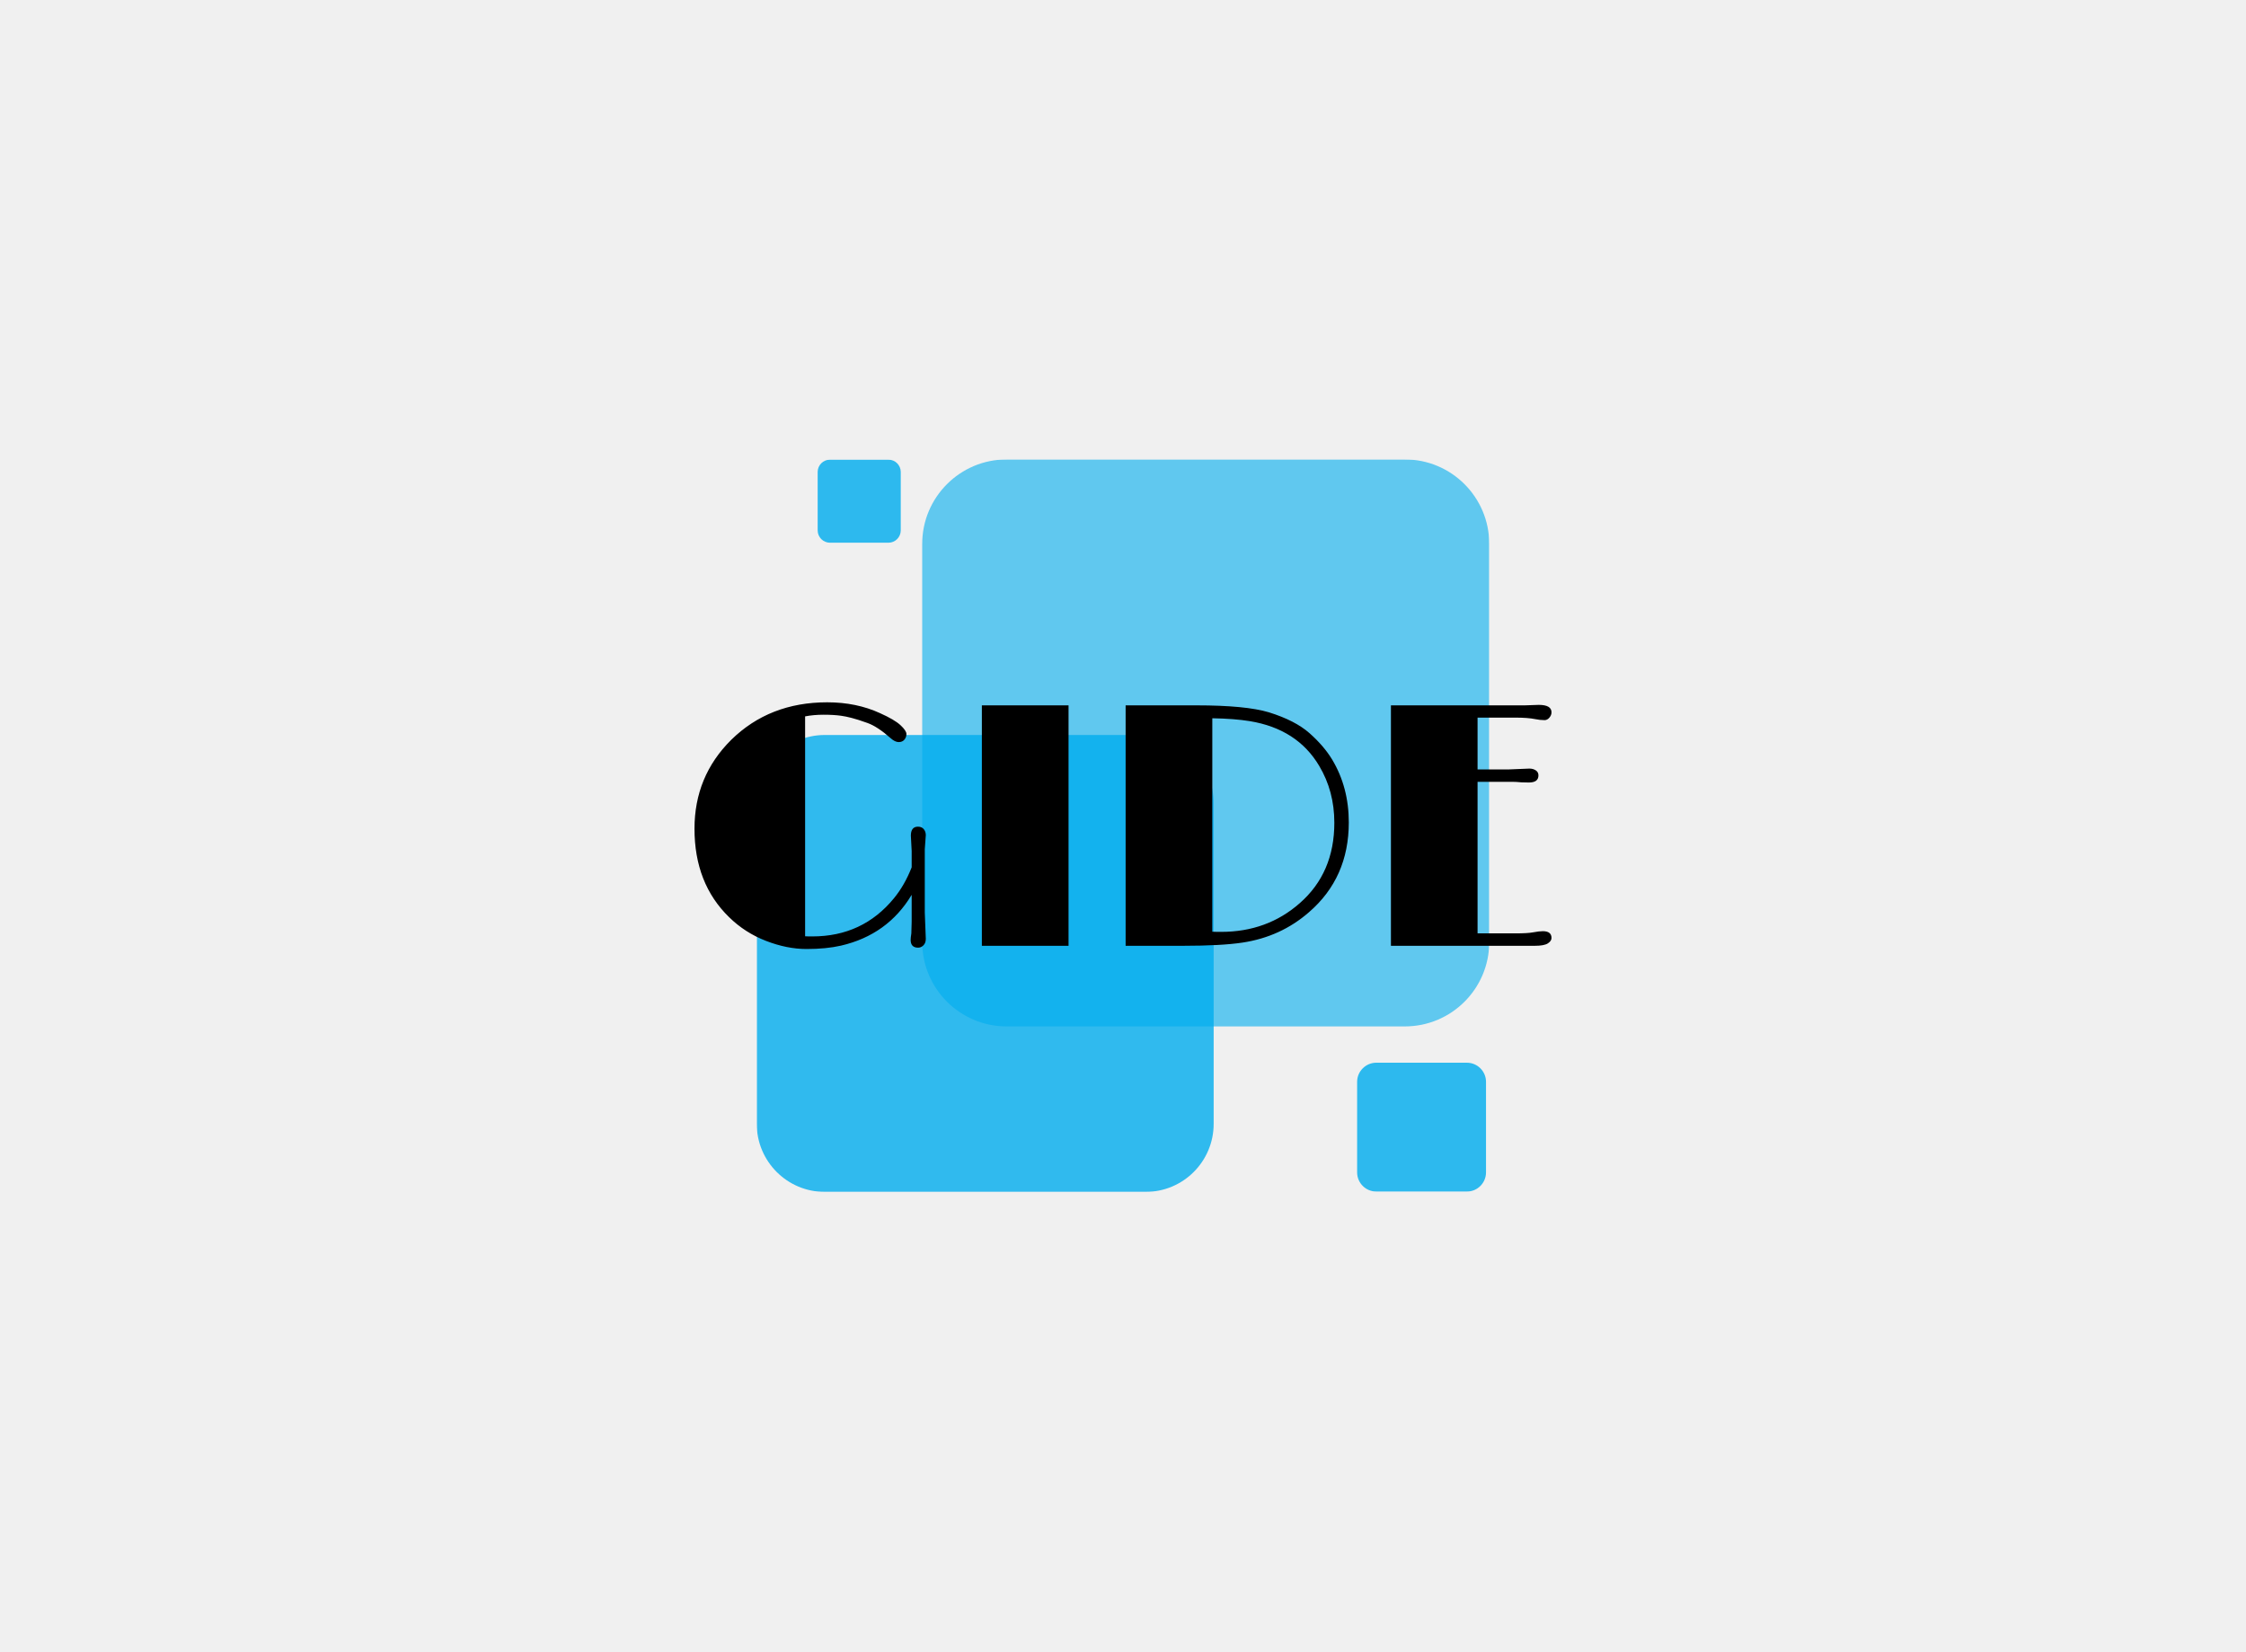
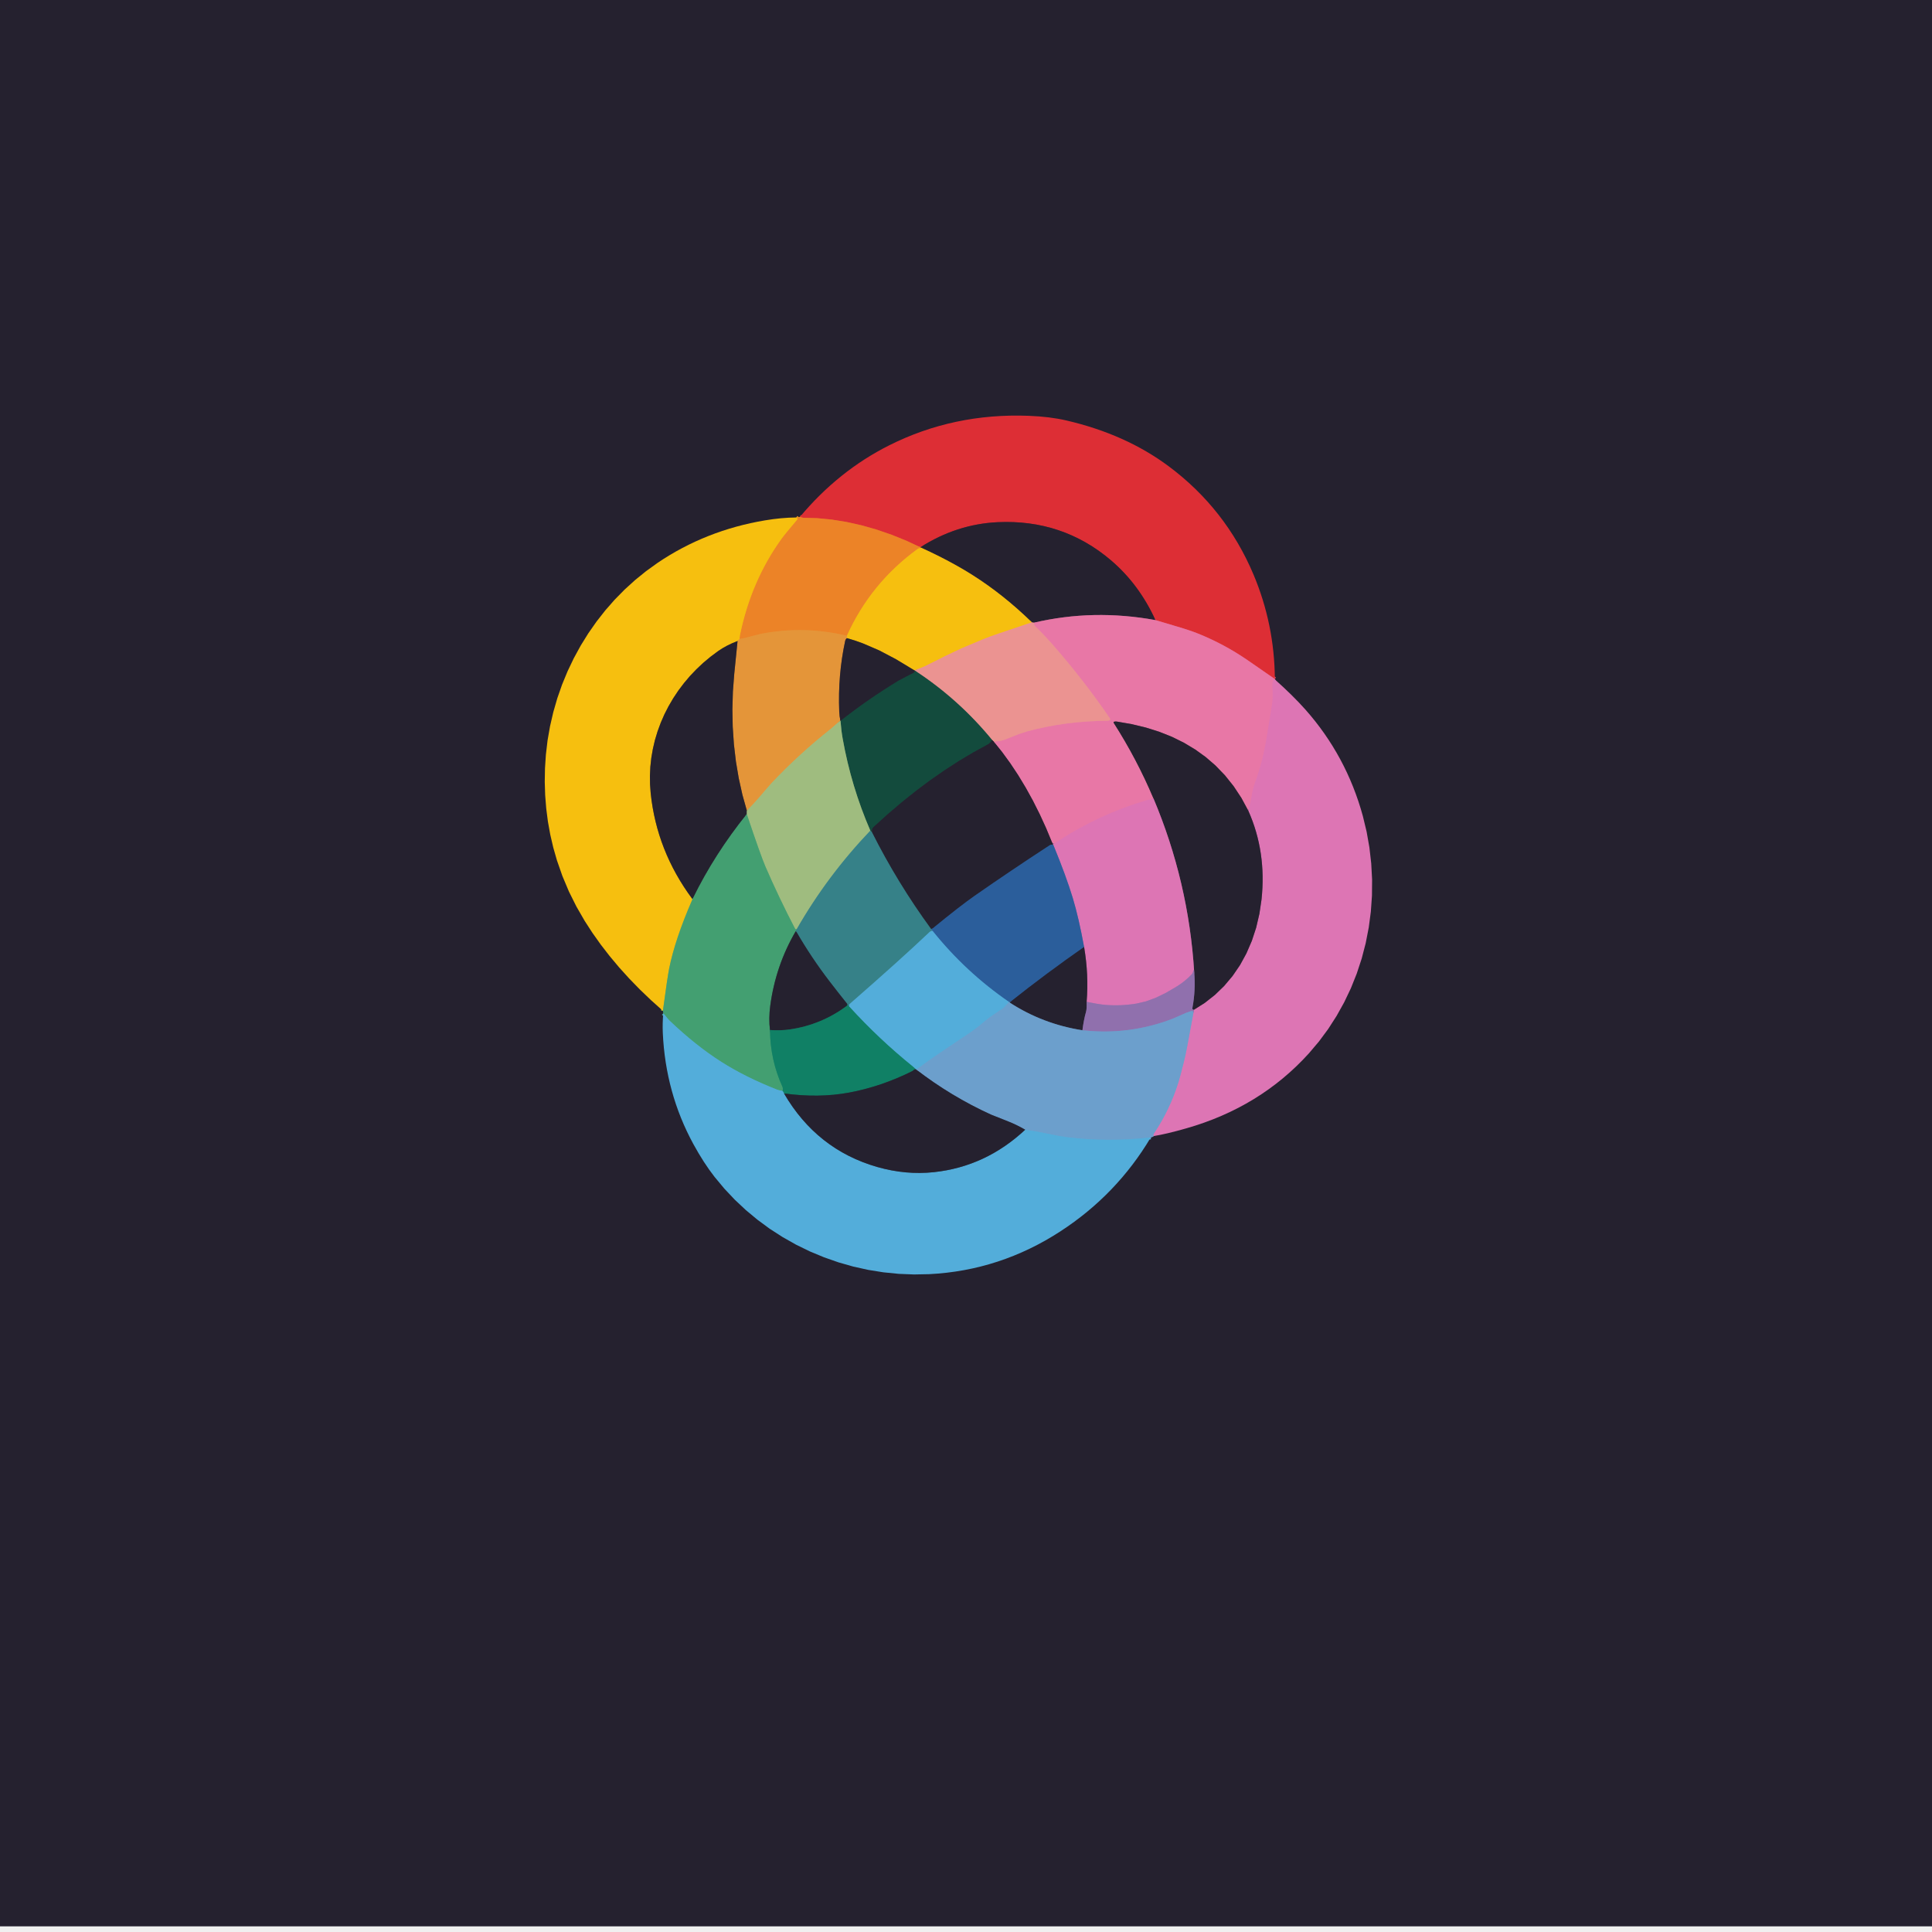
- <svg xmlns="http://www.w3.org/2000/svg" data-v-0dd9719b="" version="1.0" width="100%" height="100%" viewBox="0 0 340 250" preserveAspectRatio="xMidYMid meet" color-interpolation-filters="sRGB" style="margin: auto;">
-   <rect data-v-0dd9719b="" x="0" y="0" width="100%" height="100%" fill="#ffffff" fill-opacity="0" class="background" style="     background: white; " />
-   <g data-v-0dd9719b="" class="iconmbgsvg" transform="translate(89.96999,68.74775)" style="     /* position: relative; */     /* top: 200px; */     background: white; ">
-     <g fill="#000000" hollow-target="textNormalTran">
-       <g opacity="1" transform="matrix(0.9856617,0,0,0.9856617,24.58654,0.8065612)">
-         <g>
-           <rect fill="#000000" fill-opacity="0" stroke-width="2" x="0" y="0" width="112.5" height="112.505" class="image-rect" />
-           <svg x="0" y="0" width="112.5" height="112.505" filtersec="colorsb19932159" class="image-svg-svg primary" style="overflow: visible;">
-             <svg viewBox="13.19 9 961.34 961.38">
-               <path opacity=".6" fill="#00ADEE" d="M974.52 119.83C974.52 58.65 924.93 9 863.68 9H341.2c-61.24 0-110.85 49.65-110.85 110.83v522.54c0 61.24 49.61 110.83 110.85 110.83h522.48c61.25 0 110.85-49.58 110.85-110.83V119.83z" />
-               <path opacity=".81" fill="#00ADEE" d="M970.29 825.97c0-13.91-11.28-25.15-25.17-25.15H826.33c-13.88 0-25.2 11.25-25.2 25.15v118.79c0 13.91 11.32 25.19 25.2 25.19h118.78c13.89 0 25.17-11.28 25.17-25.19V825.97zM202.19 25.49c0-8.93-7.27-16.2-16.21-16.2h-76.62c-8.98 0-16.22 7.27-16.22 16.2v76.59c0 9 7.24 16.25 16.22 16.25h76.62c8.94 0 16.21-7.25 16.21-16.25V25.49z" />
-               <path opacity=".8" fill="#00ADEE" d="M612.85 459.97c0-49.35-39.96-89.29-89.29-89.29h-421.1c-49.29 0-89.27 39.94-89.27 89.29v421.08c0 49.35 39.99 89.33 89.27 89.33h421.1c49.32 0 89.29-39.98 89.29-89.33V459.97z" />
-             </svg>
-           </svg>
-         </g>
-       </g>
-       <g transform="translate(0,33.21225)">
-         <g data-gra="path-name" fill-rule="" class="tp-name" opacity="1" transform="matrix(0.8105383,0,0,0.8105383,15.16262,4.365198)">
-           <g transform="scale(1)">
-             <g>
-               <path d="M43.29-2.32L43.29-2.32 43.35-4.51 43.35-9.52Q38.88-2.06 30.15-0.03L30.15-0.03Q27.39 0.6 23.72 0.6 20.06 0.6 16.14-0.92 12.22-2.44 9.27-5.33L9.27-5.33Q2.79-11.62 2.79-21.87L2.79-21.87Q2.79-31.67 9.65-38.47L9.65-38.47Q16.79-45.48 27.58-45.48L27.58-45.48Q33.04-45.48 37.45-43.45L37.45-43.45Q40.15-42.24 41.26-41.21 42.37-40.18 42.37-39.56 42.37-38.94 41.99-38.5 41.61-38.05 40.93-38.05 40.24-38.05 39.42-38.78L39.42-38.78Q36.98-40.94 35.12-41.61 33.26-42.28 32.15-42.56 31.04-42.85 30.15-42.97L30.15-42.97Q28.79-43.16 26.91-43.16 25.04-43.16 23.45-42.85L23.45-42.85 23.45-1.78Q23.8-1.75 24.15-1.75L24.15-1.75 24.79-1.75Q34.21-1.75 40.05-8.89L40.05-8.89Q42.05-11.33 43.35-14.66L43.35-14.66 43.35-17.71Q43.35-17.71 43.2-20.57L43.2-20.57Q43.2-22.25 44.53-22.25L44.53-22.25Q45.23-22.25 45.61-21.79 45.99-21.33 45.99-20.66L45.99-20.66 45.8-18.03 45.8-6.22 45.99-1.3Q45.99-0.54 45.56-0.1 45.13 0.35 44.56 0.35L44.56 0.35Q43.16 0.35 43.16-1.11L43.16-1.11Q43.16-1.49 43.29-2.32ZM56.46 0L56.46-44.91 72.65-44.91 72.65 0 56.46 0ZM83.31 0L83.31-44.91 96.52-44.91Q105.75-44.91 110.07-43.61L110.07-43.61Q114.99-42.08 117.67-39.7 120.35-37.32 121.88-34.79L121.88-34.79Q124.99-29.61 124.99-23.04L124.99-23.04Q124.99-12.7 117.56-6.28L117.56-6.28Q112.29-1.68 105.15-0.6L105.15-0.6Q101.18 0 94.04 0L94.04 0 83.31 0ZM99.5-42.5L99.5-2.63Q100.01-2.6 100.42-2.6L100.42-2.6 101.15-2.6Q109.75-2.6 115.84-7.97L115.84-7.97Q122.29-13.62 122.29-22.98L122.29-22.98Q122.29-28.88 119.46-33.61L119.46-33.61Q115.37-40.5 106.51-41.96L106.51-41.96Q103.63-42.43 99.5-42.5L99.5-42.5ZM161.23-2.73L161.23-2.73Q162.85-2.73 162.85-1.46L162.85-1.46Q162.85-0.89 162.15-0.44 161.45 0 159.74 0L159.74 0 132.86 0 132.86-44.91Q145.36-44.91 157.87-44.91L157.87-44.91 160.47-45Q162.85-45 162.85-43.61L162.85-43.61Q162.85-43.07 162.45-42.61 162.06-42.15 161.55-42.15L161.55-42.15Q160.72-42.15 159.8-42.34L159.8-42.34Q158.44-42.62 156.06-42.62L156.06-42.62 149.04-42.62 149.04-32.94 154.82-32.94Q154.82-32.94 158.72-33.1L158.72-33.1Q159.42-33.1 159.91-32.77 160.41-32.44 160.41-31.83L160.41-31.83Q160.41-30.5 158.63-30.5L158.63-30.5 157.26-30.53Q156.22-30.63 155.52-30.63L155.52-30.63 149.04-30.63 149.04-2.32 156.06-2.32Q158.41-2.32 159.39-2.51L159.39-2.51Q160.56-2.73 161.23-2.73Z" transform="translate(-2.79, 45.48)" />
-             </g>
-           </g>
-         </g>
-       </g>
+ <svg xmlns="http://www.w3.org/2000/svg" width="1024" height="1024" version="1.1">
+   <g class="layer">
+     <path d="m0,-3l1024,0l0,1024l-1024,0l0,-1024z" fill="#25212f" id="svg_1" />
+     <g fill="none" id="svg_2" stroke-width="2">
+       <path d="m675.7,359.91a150.54,8.29 36.8 0 0 -14.66,-10.15a319.01,208.31 -63.2 0 0 -25.97,-13.92a289.65,15.53 8.3 0 0 -11.26,-3.78a98.62,1.52 16 0 1 -11.4,-3.39" id="svg_3" stroke="#e3536e" />
+       <path d="m612.41,328.67a888.39,276.24 -46.1 0 0 -23.61,-31.73a2495.43,447.69 -69.3 0 0 -60.06,-20.17a1150.51,303.14 78 0 0 -40.98,13.32" id="svg_4" stroke="#812832" />
+       <path d="m487.76,290.09l0.64,0.24" id="svg_5" stroke="#ea7722" />
+       <path d="m488.4,290.33l-7.8,-3.65l-7.9,-3.2l-8.06,-2.78l-8.03,-2.28l-7.97,-1.78l-7.81,-1.25l-7.74,-0.75l-7.51,-0.22l-1.21,-0.34l-0.36,-0.15" id="svg_6" stroke="#e5592e" />
+       <path d="m612.41,328.67a1347.83,453.7 83.3 0 0 -64.41,1.37" id="svg_7" stroke="#874c6b" />
+       <path d="m548,330.04l-1.09,-0.18" id="svg_8" stroke="#885a60" />
+       <path d="m546.91,329.86a462.33,254.13 -83.3 0 0 -31.31,-24.96a447.04,108.43 2.3 0 0 -27.84,-14.81" id="svg_9" stroke="#8e701f" />
+       <path d="m488.4,290.33l-0.77,0.18l-0.94,0.27l-0.4,0.24a1567.7,418.93 39.1 0 0 -37.41,45.94" id="svg_10" stroke="#f1a11b" />
+       <path d="m448.88,336.96a995.57,323.98 -89.4 0 0 -45.81,-0.96l-4.25,1.08l-3.89,1.03l-2.92,0.56" id="svg_11" stroke="#e88c30" />
+       <path d="m392.01,338.67a53.93,7.16 -54.4 0 1 0.16,-1.92a1201.43,387.28 33.3 0 1 21.93,-51.02a620.44,6.55 -46.9 0 1 8.45,-10.36a72.16,5.08 -4.7 0 0 -0.07,-0.72l-0.46,-0.38" id="svg_12" stroke="#f1a11b" />
+       <path d="m546.91,329.86a136.61,5.76 -19.5 0 1 -17.17,5.79a102.26,19.1 -7.3 0 0 -8.86,3.24l-11.15,4.7l-9.14,4.32l-3.36,1.72l-7.14,3.55l-5.37,2.16" id="svg_13" stroke="#f1a950" />
+       <path d="m484.72,355.34l-9.92,-5.99l-8.91,-4.67l-8.53,-3.67l-4.26,-1.52l-4.16,-1.26" id="svg_14" stroke="#8e701f" />
+       <path d="m448.94,338.23l-0.06,-1.27" id="svg_15" stroke="#edaa24" />
+       <path d="m675.5,359.94a144.32,26.26 21.2 0 0 -1.09,3.56a312.43,23.88 71.7 0 1 -0.19,9.93a167.2,7.79 -83.4 0 0 -2.72,16.71a301.24,153.57 52.2 0 1 -6.33,24.77a135.89,26.32 75.4 0 0 -1.77,7.1a62.18,43.34 -48.7 0 1 -1.77,7.7" id="svg_16" stroke="#e376ad" />
+       <path d="m661.63,429.71l-3.67,-6.79l-4.11,-6.22l-4.61,-5.77l-5.04,-5.22l-5.16,-4.46l-5.52,-3.98l-5.96,-3.58l-6.29,-3.11l-6.79,-2.71l-7.1,-2.24l-7.56,-1.82l-7.84,-1.36a31.36,10.04 71.6 0 0 -1.47,0.06a0.4,0.4 0 0 0 -0.24,0.6a384.48,316.46 -14.8 0 1 21.03,39.92" id="svg_17" stroke="#874c6b" />
+       <path d="m611.3,423.03a162.42,8.23 14.8 0 1 -1.67,0.76a43.16,4.08 8.1 0 0 -1.75,0.31a775.62,372.45 65 0 0 -47.78,22.17a63.04,0.28 -44.3 0 0 -0.61,0.54a68.16,9.74 57.8 0 1 -1.4,0.36" id="svg_18" stroke="#e376ad" />
+       <path d="m558.09,447.17a27.35,5.31 -62.7 0 1 -0.49,-0.68l-3.14,-7.57l-3.38,-7.37l-3.63,-7.22l-3.83,-6.93l-4,-6.61l-4.14,-6.24l-4.33,-5.95l-4.43,-5.52" id="svg_19" stroke="#874c6b" />
+       <path d="m526.72,393.08l0.65,-0.06l3.07,-0.39l2.27,-0.65l1.46,-0.6l6.07,-2.39l4.52,-1.44a576.52,290.75 63.2 0 1 42.55,-5.55a27.14,5.99 73 0 0 0.8,-0.28a93.15,7.02 9.9 0 0 0.16,-0.98a367.52,292.39 30.9 0 0 -30.76,-39.55a104.28,46.03 30.7 0 0 -8.94,-9.35a1.44,1.44 0 0 1 -0.44,-0.88l-0.13,-0.92" id="svg_20" stroke="#ea859c" />
+       <path d="m526.72,393.08l-0.84,-0.81" id="svg_21" stroke="#885a60" />
+       <path d="m525.88,392.27a844.94,388.53 -49.2 0 0 -40.86,-36.75" id="svg_22" stroke="#7f6f67" />
+       <path d="m485.02,355.52a18.82,2.47 -58 0 1 -0.3,-0.18" id="svg_23" stroke="#885a60" />
+       <path d="m448.94,338.23a77.7,12.39 47.5 0 0 -0.99,1.51a489.21,260.36 19 0 0 -3.13,37.51a44.03,30.65 29.8 0 0 0.61,4.77" id="svg_24" stroke="#855b34" />
+       <path d="m445.43,382.02a24.99,18.8 -58.7 0 0 -2.63,2.14a114,2.16 -46.2 0 1 -2.55,2.23a304.33,298.25 40.2 0 0 -31.13,28.48a595.39,2.04 -50.7 0 0 -6.51,7.51a76.25,39.24 -32.6 0 1 -6.76,7.29" id="svg_25" stroke="#c2a95c" />
+       <path d="m395.85,429.67l-2.35,-8.39l-1.94,-8.74l-1.5,-8.86l-1.07,-9.14l-0.63,-9.32l-0.18,-9.31l0.27,-9.38l0.71,-9.27a131.11,1.77 -84 0 1 1.76,-17.51" id="svg_26" stroke="#855b34" />
+       <path d="m392.01,338.67l-1.09,1.08" id="svg_27" stroke="#edaa24" />
+       <path d="m390.92,339.75a178.31,65.91 22.7 0 0 -10.3,5.34l-4.03,3l-3.83,3.2l-3.63,3.41l-3.42,3.59l-3.2,3.78l-2.97,3.94l-2.73,4.1l-2.48,4.24l-2.2,4.31l-1.93,4.43l-1.67,4.54l-1.4,4.64l-1.1,4.68l-0.82,4.75l-0.51,4.72l-0.22,4.77l0.06,4.59l0.34,4.63a1645.78,424.48 -18.5 0 0 21.99,55.94" id="svg_28" stroke="#8e701f" />
+       <path d="m366.87,476.35a40.1,4.43 19.2 0 1 0.02,0.67a20.84,0.13 -54.8 0 0 -0.14,0.23a823.69,126.58 -44.7 0 0 -12.06,35.99a1332.27,6.14 -83.7 0 0 -3.34,22.52" id="svg_29" stroke="#9daf40" />
+       <path d="m485.02,355.52l-0.27,0.54a1.51,1.46 -89.6 0 1 -0.65,0.66l-2.34,1.16l-5.48,2.88a266.97,227.32 -22.8 0 0 -30.79,21.33" id="svg_30" stroke="#1c3636" />
+       <path d="m445.49,382.09a1.13,0.37 79.2 0 1 -0.06,-0.07" id="svg_31" stroke="#626f57" />
+       <path d="m558.09,447.17a43.35,4.89 -38.7 0 0 0.22,0.71" id="svg_32" stroke="#814b72" />
+       <path d="m558.31,447.88a115.83,14.28 -87.4 0 0 -2.03,0.18a352.27,72.45 -30.5 0 0 -39.68,26.73a1043.13,18.08 -43 0 0 -22.31,17.34a22.08,4.11 71.6 0 1 -0.55,0.19a4.62,1.59 -57.7 0 0 -0.28,0.04" id="svg_33" stroke="#284065" />
+       <path d="m493.46,492.36a496.6,423.93 -33.6 0 1 -31.28,-51.16" id="svg_34" stroke="#2e515c" />
+       <path d="m632.75,535.22a146.57,8.3 -50 0 1 -0.71,-1.22a259.49,133.2 1.4 0 0 0.9,-18.82" id="svg_35" stroke="#5b496e" />
+       <path d="m632.94,515.18a1613.41,669.29 -12.6 0 0 -21.64,-92.15" id="svg_36" stroke="#814b72" />
+       <path d="m632.94,515.18a22.27,2.51 -67 0 0 -0.09,-0.68a92.26,2.27 86 0 0 -0.42,0.25a61.7,14.23 22.6 0 1 -0.91,1.8a118.27,68.9 49.8 0 1 -7.56,6.15l-6.1,3.58l-5.38,2.6l-5.15,1.88l-5.05,1.17a200.49,115.15 -83.2 0 1 -16.41,0.68a390.91,8.82 16 0 1 -9.94,-1.58" id="svg_37" stroke="#b773b1" />
+       <path d="m575.93,531.03a370.97,204.01 6.7 0 0 -1.34,-29.09" id="svg_38" stroke="#814b72" />
+       <path d="m574.59,501.94a515.23,53.83 -87.5 0 0 -6,-26a659.02,44.84 58.3 0 0 -10.28,-28.06" id="svg_39" stroke="#846aa8" />
+       <path d="m611.53,602.13a85.84,9.25 -2 0 1 0.04,-1.31a434.09,212.28 25.8 0 0 12.98,-27.07a486.77,2.83 -77.2 0 0 2.57,-9.49a80.24,29.05 89.4 0 0 2.11,-9.59a129.08,1.71 -79.5 0 1 3.33,-17.94" id="svg_40" stroke="#a58ac0" />
+       <path d="m632.56,536.73a34.77,10.53 19.6 0 0 0.19,-1.51" id="svg_41" stroke="#b773b1" />
+       <path d="m632.75,535.22l5.76,-3.64l5.41,-4.25l4.89,-4.73l4.48,-5.32l3.95,-5.78l3.37,-6.16l2.89,-6.68l2.29,-6.98l1.72,-7.37l1.12,-7.57a1289.87,333.07 -16.6 0 0 -7,-47.03" id="svg_42" stroke="#814b72" />
+       <path d="m525.88,392.27a129.36,11.16 -76.2 0 1 -2.15,2.21l-7.77,4.26l-7.77,4.64l-7.63,4.94l-7.62,5.3l-7.52,5.64l-7.51,6l-7.49,6.38l-7.45,6.74l-0.74,1.04l-0.14,0.73l0.09,1.05" id="svg_43" stroke="#1c3636" />
+       <path d="m462.18,441.2l-0.88,-0.93" id="svg_44" stroke="#256663" />
+       <path d="m461.3,440.27a597.11,359.41 -21.4 0 1 -14.67,-48.78a83.44,39.39 -73.4 0 1 -1.14,-9.4" id="svg_45" stroke="#59845e" />
+       <path d="m395.85,429.67l-0.04,1.85" id="svg_46" stroke="#626f57" />
+       <path d="m395.81,431.52a600.67,366.96 18.4 0 0 -28.51,44.57a33.32,1.45 -7.2 0 1 -0.43,0.26" id="svg_47" stroke="#346050" />
+       <path d="m461.3,440.27a792.76,460.52 33.1 0 0 -39.04,52.24" id="svg_48" stroke="#6b9f84" />
+       <path d="m422.26,492.51a3.16,2.19 73.7 0 1 -0.29,0.11a40.62,3.83 -65.3 0 1 -0.49,-0.23a260.65,134.27 64.7 0 1 -15.87,-33.27a1742.23,9.77 73.1 0 1 -9.8,-27.6" id="svg_49" stroke="#71ae78" />
+       <path d="m422.26,492.51a50.36,4.49 -33.5 0 0 -0.54,1.11" id="svg_50" stroke="#3d907d" />
+       <path d="m421.72,493.62a833.3,293.96 21.7 0 0 -13.46,39.38a190.21,80.6 -30.8 0 0 -0.15,12.93" id="svg_51" stroke="#346050" />
+       <path d="m408.11,545.93a654.14,217.25 -15.5 0 0 6.59,30.05a86.68,14.69 -21.6 0 1 0.05,2.21" id="svg_52" stroke="#2a906b" />
+       <path d="m414.75,578.19a79.38,9.45 -11.8 0 1 -2.99,-0.7a448.01,163.91 -13.7 0 1 -29.49,-14.71a490.7,166.59 77.2 0 1 -27.17,-21.62a24.35,18.25 -71 0 1 -1.82,-2.03a22.69,16.28 5.9 0 0 -1.75,-2.02" id="svg_53" stroke="#4ba6a6" />
+       <path d="m493.46,492.36a42.86,6.09 15.3 0 0 0.89,1.12" id="svg_54" stroke="#317092" />
+       <path d="m494.35,493.48a146.62,11.59 -75.1 0 0 -1.89,0.74a1629.66,27.45 -38.2 0 1 -42.09,37.9a130.41,10.73 13.8 0 0 -0.13,1.53" id="svg_55" stroke="#4597b1" />
+       <path d="m450.24,533.65a163.99,7.79 88.4 0 1 -1.14,-1.48" id="svg_56" stroke="#238177" />
+       <path d="m449.1,532.17a108.94,15.53 52.8 0 1 -9.45,-12.05a222.04,204.17 56.6 0 1 -17.46,-26.1a20.01,3.67 -16.3 0 0 -0.47,-0.4" id="svg_57" stroke="#2e515c" />
+       <path d="m574.59,501.94a349,156.73 -34.6 0 0 -39.48,29.41" id="svg_58" stroke="#284065" />
+       <path d="m535.11,531.35a72.6,1.34 10 0 0 -0.37,-0.32" id="svg_59" stroke="#4c7fb4" />
+       <path d="m534.74,531.03a810.17,389.96 -46.8 0 1 -40.39,-37.55" id="svg_60" stroke="#3f86bb" />
+       <path d="m632.56,536.73a133.62,8.79 -76.3 0 0 -1.06,-0.9l-2.89,1.02l-3.85,1.69l-3.32,1.44a1168.47,340.2 81.9 0 1 -47.73,6.08" id="svg_61" stroke="#7e88bd" />
+       <path d="m575.93,531.03a224.57,11.18 75.6 0 1 -0.29,5.15a116.87,46.16 67 0 0 -1.93,9.88" id="svg_62" stroke="#5b496e" />
+       <path d="m573.71,546.06a881.99,291.75 -66.2 0 1 -38.6,-14.71" id="svg_63" stroke="#49607e" />
+       <path d="m609.94,602.87a548.74,304.05 -70.8 0 1 -44.68,-0.15a432.85,7.02 15.5 0 1 -10.93,-2.01a79.96,38.82 15.6 0 0 -10.97,-1.93" id="svg_64" stroke="#60a6d3" />
+       <path d="m543.36,598.78a77.63,70.84 -64.8 0 0 -9,-4.4l-9.12,-3.62a536.47,328.43 -62.2 0 1 -39.81,-24.02" id="svg_65" stroke="#49607e" />
+       <path d="m415.54,579.54a2527.02,444.66 -54.5 0 0 49.43,38.99a592.01,210.82 86.1 0 0 30.02,2.74a1782.23,376.59 68.4 0 0 48.37,-22.49" id="svg_66" stroke="#3c6785" />
+       <path d="m485.43,566.74a79.83,7.78 -89.8 0 0 -1.1,0.32a34.59,3.27 -64.6 0 1 -0.82,0.67a508.98,243.6 86.3 0 1 -33.5,11.37a602.41,224.73 64.6 0 1 -34.47,0.44" id="svg_67" stroke="#1b514a" />
+       <path d="m415.54,579.54a157.49,2.31 46.9 0 0 -0.79,-1.35" id="svg_68" stroke="#3297a0" />
+       <path d="m449.1,532.17a63.23,4.24 67 0 1 -0.25,0.94a819.93,230.48 66.6 0 1 -30.11,12.49a146.22,59.23 45.9 0 1 -10.63,0.33" id="svg_69" stroke="#1b514a" />
+       <path d="m534.74,531.03l-1.15,1.36l-1.09,1.28l-1.01,0.85l-0.11,0.08l-1.34,0.87l-5.42,3.67l-3.81,3.04a65.15,47.08 -8.6 0 1 -6.61,5.11a183.4,7.1 -35.8 0 1 -16.58,11.15a214.88,18.7 -44.7 0 0 -11.79,8.38a10.17,1.14 78.6 0 1 -0.16,0.02l-0.24,-0.1" id="svg_70" stroke="#60a6d3" />
+       <path d="m485.43,566.74a16.48,10.29 16.2 0 0 -1.52,-1.37a356.11,326.29 -56.8 0 1 -33.67,-31.72" id="svg_71" stroke="#3297a0" />
    </g>
+     <path d="m675.7,359.91a150.54,8.29 36.8 0 0 -14.66,-10.15a319.01,208.31 -63.2 0 0 -25.97,-13.92a289.65,15.53 8.3 0 0 -11.26,-3.78a98.62,1.52 16 0 1 -11.4,-3.39a888.39,276.24 -46.1 0 0 -23.61,-31.73a2495.43,447.69 -69.3 0 0 -60.06,-20.17a1150.51,303.14 78 0 0 -40.98,13.32l0.64,0.24l-7.8,-3.65l-7.9,-3.2l-8.06,-2.78l-8.03,-2.28l-7.97,-1.78l-7.81,-1.25l-7.74,-0.75l-7.51,-0.22l-1.21,-0.34l-0.36,-0.15a1265.92,424.36 59.6 0 1 47.27,-37.89a1947.78,532.6 73 0 1 73.95,-15.65a310.76,86.81 -27.4 0 1 19.95,2.46a1301.23,398.44 -46.5 0 1 54.22,24.26a1975.84,515.13 -38.3 0 1 44.95,57.33a1125.35,400.1 -13.8 0 1 11.35,55.47z" fill="#dd2e35" id="svg_72" />
+     <path d="m424.01,273.93l0.36,0.15l1.21,0.34l7.51,0.22l7.74,0.75l7.81,1.25l7.97,1.78l8.03,2.28l8.06,2.78l7.9,3.2l7.8,3.65l-0.77,0.18l-0.94,0.27l-0.4,0.24a1567.7,418.93 39.1 0 0 -37.41,45.94a995.57,323.98 -89.4 0 0 -45.81,-0.96l-4.25,1.08l-3.89,1.03l-2.92,0.56a53.93,7.16 -54.4 0 1 0.16,-1.92a1201.43,387.28 33.3 0 1 21.93,-51.02a620.44,6.55 -46.9 0 1 8.45,-10.36a72.16,5.08 -4.7 0 0 -0.07,-0.72l-0.46,-0.38l1.99,-0.34z" fill="#ec8327" id="svg_73" />
+     <path d="m422.02,274.27l0.46,0.38a72.16,5.08 -4.7 0 1 0.07,0.72a620.44,6.55 -46.9 0 0 -8.45,10.36a1201.43,387.28 33.3 0 0 -21.93,51.02a53.93,7.16 -54.4 0 0 -0.16,1.92l-1.09,1.08a178.31,65.91 22.7 0 0 -10.3,5.34l-4.03,3l-3.83,3.2l-3.63,3.41l-3.42,3.59l-3.2,3.78l-2.97,3.94l-2.73,4.1l-2.48,4.24l-2.2,4.31l-1.93,4.43l-1.67,4.54l-1.4,4.64l-1.1,4.68l-0.82,4.75l-0.51,4.72l-0.22,4.77l0.06,4.59l0.34,4.63a1645.78,424.48 -18.5 0 0 21.99,55.94a40.1,4.43 19.2 0 1 0.02,0.67a20.84,0.13 -54.8 0 0 -0.14,0.23a823.69,126.58 -44.7 0 0 -12.06,35.99a1332.27,6.14 -83.7 0 0 -3.34,22.52l-6.34,-5.69l-5.97,-5.72l-5.66,-5.83l-5.3,-5.86l-5,-5.98l-4.65,-6.01l-4.41,-6.21l-4.06,-6.26l-4.46,-7.73l-3.95,-7.92l-3.45,-8.2l-2.92,-8.37l-1.93,-6.75l-1.59,-6.83l-1.25,-6.92l-0.9,-6.99l-0.56,-7.05l-0.22,-7.11l0.13,-7.15l0.47,-7.19l0.89,-7.57l1.31,-7.49l1.73,-7.49l2.13,-7.38l2.53,-7.23l2.92,-7.08l3.3,-6.9l3.66,-6.7l4.02,-6.48l4.37,-6.25l4.64,-5.92l4.97,-5.66l5.27,-5.36l5.58,-5.07l5.79,-4.69l6.08,-4.38a1337.48,431.61 63.2 0 1 56.97,-22.54a192.12,80.01 -41.7 0 1 16.53,-1.53z" fill="#f6bf0f" id="svg_74" />
+     <path d="m612.41,328.67a1347.83,453.7 83.3 0 0 -64.41,1.37l-1.09,-0.18a462.33,254.13 -83.3 0 0 -31.31,-24.96a447.04,108.43 2.3 0 0 -27.84,-14.81a1150.51,303.14 78 0 1 40.98,-13.32a2495.43,447.69 -69.3 0 1 60.06,20.17a888.39,276.24 -46.1 0 1 23.61,31.73z" fill="#25212f" id="svg_75" />
+     <path d="m488.4,290.33l-0.64,-0.24a447.04,108.43 2.3 0 1 27.84,14.81a462.33,254.13 -83.3 0 1 31.31,24.96a136.61,5.76 -19.5 0 1 -17.17,5.79a102.26,19.1 -7.3 0 0 -8.86,3.24l-11.15,4.7l-9.14,4.32l-3.36,1.72l-7.14,3.55l-5.37,2.16l-9.92,-5.99l-8.91,-4.67l-8.53,-3.67l-4.26,-1.52l-4.16,-1.26l-0.06,-1.27a1567.7,418.93 39.1 0 1 37.41,-45.94l0.4,-0.24l0.94,-0.27l0.77,-0.18z" fill="#f6bf0f" id="svg_76" />
+     <path d="m612.41,328.67a98.62,1.52 16 0 0 11.4,3.39a289.65,15.53 8.3 0 1 11.26,3.78a319.01,208.31 -63.2 0 1 25.97,13.92a150.54,8.29 36.8 0 1 14.66,10.15a1.44,0.98 -16 0 0 -0.2,0.03a144.32,26.26 21.2 0 0 -1.09,3.56a312.43,23.88 71.7 0 1 -0.19,9.93a167.2,7.79 -83.4 0 0 -2.72,16.71a301.24,153.57 52.2 0 1 -6.33,24.77a135.89,26.32 75.4 0 0 -1.77,7.1a62.18,43.34 -48.7 0 1 -1.77,7.7l-3.67,-6.79l-4.11,-6.22l-4.61,-5.77l-5.04,-5.22l-5.16,-4.46l-5.52,-3.98l-5.96,-3.58l-6.29,-3.11l-6.79,-2.71l-7.1,-2.24l-7.56,-1.82l-7.84,-1.36a31.36,10.04 71.6 0 0 -1.47,0.06a0.4,0.4 0 0 0 -0.24,0.6a384.48,316.46 -14.8 0 1 21.03,39.92a162.42,8.23 14.8 0 1 -1.67,0.76a43.16,4.08 8.1 0 0 -1.75,0.31a775.62,372.45 65 0 0 -47.78,22.17a63.04,0.28 -44.3 0 0 -0.61,0.54a68.16,9.74 57.8 0 1 -1.4,0.36a27.35,5.31 -62.7 0 1 -0.49,-0.68l-3.14,-7.57l-3.38,-7.37l-3.63,-7.22l-3.83,-6.93l-4,-6.61l-4.14,-6.24l-4.33,-5.95l-4.43,-5.52l0.65,-0.06l3.07,-0.39l2.27,-0.65l1.46,-0.6l6.07,-2.39l4.52,-1.44a576.52,290.75 63.2 0 1 42.55,-5.55a27.14,5.99 73 0 0 0.8,-0.28a93.15,7.02 9.9 0 0 0.16,-0.98a367.52,292.39 30.9 0 0 -30.76,-39.55a104.28,46.03 30.7 0 0 -8.94,-9.35a1.44,1.44 0 0 1 -0.44,-0.88l-0.13,-0.92a1347.83,453.7 83.3 0 1 64.41,-1.37z" fill="#e877a6" id="svg_77" />
+     <path d="m546.91,329.86l1.09,0.18l0.13,0.92a1.44,1.44 0 0 0 0.44,0.88a104.28,46.03 30.7 0 1 8.94,9.35a367.52,292.39 30.9 0 1 30.76,39.55a93.15,7.02 9.9 0 1 -0.16,0.98a27.14,5.99 73 0 1 -0.8,0.28a576.52,290.75 63.2 0 0 -42.55,5.55l-4.52,1.44l-6.07,2.39l-1.46,0.6l-2.27,0.65l-3.07,0.39l-0.65,0.06l-0.84,-0.81a844.94,388.53 -49.2 0 0 -40.86,-36.75a18.82,2.47 -58 0 1 -0.3,-0.18l5.37,-2.16l7.14,-3.55l3.36,-1.72l9.14,-4.32l11.15,-4.7a102.26,19.1 -7.3 0 1 8.86,-3.24a136.61,5.76 -19.5 0 0 17.17,-5.79z" fill="#eb9391" id="svg_78" />
+     <path d="m448.88,336.96l0.06,1.27a77.7,12.39 47.5 0 0 -0.99,1.51a489.21,260.36 19 0 0 -3.13,37.51a44.03,30.65 29.8 0 0 0.61,4.77a24.99,18.8 -58.7 0 0 -2.63,2.14a114,2.16 -46.2 0 1 -2.55,2.23a304.33,298.25 40.2 0 0 -31.13,28.48a595.39,2.04 -50.7 0 0 -6.51,7.51a76.25,39.24 -32.6 0 1 -6.76,7.29l-2.35,-8.39l-1.94,-8.74l-1.5,-8.86l-1.07,-9.14l-0.63,-9.32l-0.18,-9.31l0.27,-9.38l0.71,-9.27a131.11,1.77 -84 0 1 1.76,-17.51l1.09,-1.08l2.92,-0.56l3.89,-1.03l4.25,-1.08a995.57,323.98 -89.4 0 1 45.81,0.96z" fill="#e49539" id="svg_79" />
+     <path d="m448.94,338.23l4.16,1.26l4.26,1.52l8.53,3.67l8.91,4.67l9.92,5.99a18.82,2.47 -58 0 0 0.3,0.18l-0.27,0.54a1.51,1.46 -89.6 0 1 -0.65,0.66l-2.34,1.16l-5.48,2.88a266.97,227.32 -22.8 0 0 -30.79,21.33a1.13,0.37 79.2 0 1 -0.06,-0.07a44.03,30.65 29.8 0 1 -0.61,-4.77a489.21,260.36 19 0 1 3.13,-37.51a77.7,12.39 47.5 0 1 0.99,-1.51z" fill="#25212f" id="svg_80" />
+     <path d="m390.92,339.75a131.11,1.77 -84 0 0 -1.76,17.51l-0.71,9.27l-0.27,9.38l0.18,9.31l0.63,9.32l1.07,9.14l1.5,8.86l1.94,8.74l2.35,8.39l-0.04,1.85a600.67,366.96 18.4 0 0 -28.51,44.57a33.32,1.45 -7.2 0 1 -0.43,0.26a1645.78,424.48 -18.5 0 1 -21.99,-55.94l-0.34,-4.63l-0.06,-4.59l0.22,-4.77l0.51,-4.72l0.82,-4.75l1.1,-4.68l1.4,-4.64l1.67,-4.54l1.93,-4.43l2.2,-4.31l2.48,-4.24l2.73,-4.1l2.97,-3.94l3.2,-3.78l3.42,-3.59l3.63,-3.41l3.83,-3.2l4.03,-3a178.31,65.91 22.7 0 1 10.3,-5.34z" fill="#25212f" id="svg_81" />
+     <path d="m485.02,355.52a844.94,388.53 -49.2 0 1 40.86,36.75a129.36,11.16 -76.2 0 1 -2.15,2.21l-7.77,4.26l-7.77,4.64l-7.63,4.94l-7.62,5.3l-7.52,5.64l-7.51,6l-7.49,6.38l-7.45,6.74l-0.74,1.04l-0.14,0.73l0.09,1.05l-0.88,-0.93a597.11,359.41 -21.4 0 1 -14.67,-48.78a83.44,39.39 -73.4 0 1 -1.14,-9.4a266.97,227.32 -22.8 0 1 30.79,-21.33l5.48,-2.88l2.34,-1.16a1.51,1.46 -89.6 0 0 0.65,-0.66l0.27,-0.54z" fill="#134b3d" id="svg_82" />
+     <path d="m675.5,359.94a351.94,61.66 24.6 0 1 16.4,16.16a1495.78,453.45 -30.1 0 1 30.45,56.47l1.99,8.26l1.47,8.33l0.97,8.49l0.46,8.51l-0.07,8.52l-0.59,8.47l-1.11,8.42l-1.62,8.33l-2.12,8.14l-2.63,7.99l-3.09,7.73l-3.59,7.53l-4.01,7.19l-4.47,6.95l-4.88,6.59l-5.34,6.3a2185.05,535.64 52.5 0 1 -64.97,39.73a483.3,26.14 -25 0 1 -17.22,4.08a85.84,9.25 -2 0 1 0.04,-1.31a434.09,212.28 25.8 0 0 12.98,-27.07a486.77,2.83 -77.2 0 0 2.57,-9.49a80.24,29.05 89.4 0 0 2.11,-9.59a129.08,1.71 -79.5 0 1 3.33,-17.94a34.77,10.53 19.6 0 0 0.19,-1.51l5.76,-3.64l5.41,-4.25l4.89,-4.73l4.48,-5.32l3.95,-5.78l3.37,-6.16l2.89,-6.68l2.29,-6.98l1.72,-7.37l1.12,-7.57a1289.87,333.07 -16.6 0 0 -7,-47.03a62.18,43.34 -48.7 0 0 1.77,-7.7a135.89,26.32 75.4 0 1 1.77,-7.1a301.24,153.57 52.2 0 0 6.33,-24.77a167.2,7.79 -83.4 0 1 2.72,-16.71a312.43,23.88 71.7 0 0 0.19,-9.93a144.32,26.26 21.2 0 1 1.09,-3.56z" fill="#dd75b4" id="svg_83" />
+     <path d="m445.43,382.02a1.13,0.37 79.2 0 0 0.06,0.07a83.44,39.39 -73.4 0 0 1.14,9.4a597.11,359.41 -21.4 0 0 14.67,48.78a792.76,460.52 33.1 0 0 -39.04,52.24a3.16,2.19 73.7 0 1 -0.29,0.11a40.62,3.83 -65.3 0 1 -0.49,-0.23a260.65,134.27 64.7 0 1 -15.87,-33.27a1742.23,9.77 73.1 0 1 -9.8,-27.6l0.04,-1.85a76.25,39.24 -32.6 0 0 6.76,-7.29a595.39,2.04 -50.7 0 1 6.51,-7.51a304.33,298.25 40.2 0 1 31.13,-28.48a114,2.16 -46.2 0 0 2.55,-2.23a24.99,18.8 -58.7 0 1 2.63,-2.14z" fill="#9fbc7f" id="svg_84" />
+     <path d="m661.63,429.71a1289.87,333.07 -16.6 0 1 7,47.03l-1.12,7.57l-1.72,7.37l-2.29,6.98l-2.89,6.68l-3.37,6.16l-3.95,5.78l-4.48,5.32l-4.89,4.73l-5.41,4.25l-5.76,3.64a146.57,8.3 -50 0 1 -0.71,-1.22a259.49,133.2 1.4 0 0 0.9,-18.82a1613.41,669.29 -12.6 0 0 -21.64,-92.15a384.48,316.46 -14.8 0 0 -21.03,-39.92a0.4,0.4 0 0 1 0.24,-0.6a31.36,10.04 71.6 0 1 1.47,-0.06l7.84,1.36l7.56,1.82l7.1,2.24l6.79,2.71l6.29,3.11l5.96,3.58l5.52,3.98l5.16,4.46l5.04,5.22l4.61,5.77l4.11,6.22l3.67,6.79z" fill="#25212f" id="svg_85" />
+     <path d="m525.88,392.27l0.84,0.81l4.43,5.52l4.33,5.95l4.14,6.24l4,6.61l3.83,6.93l3.63,7.22l3.38,7.37l3.14,7.57a27.35,5.31 -62.7 0 0 0.49,0.68a43.35,4.89 -38.7 0 0 0.22,0.71a115.83,14.28 -87.4 0 0 -2.03,0.18a352.27,72.45 -30.5 0 0 -39.68,26.73a1043.13,18.08 -43 0 0 -22.31,17.34a22.08,4.11 71.6 0 1 -0.55,0.19a4.62,1.59 -57.7 0 0 -0.28,0.04a496.6,423.93 -33.6 0 1 -31.28,-51.16l-0.09,-1.05l0.14,-0.73l0.74,-1.04l7.45,-6.74l7.49,-6.38l7.51,-6l7.52,-5.64l7.62,-5.3l7.63,-4.94l7.77,-4.64l7.77,-4.26a129.36,11.16 -76.2 0 0 2.15,-2.21z" fill="#25212f" id="svg_86" />
+     <path d="m611.3,423.03a1613.41,669.29 -12.6 0 1 21.64,92.15a22.27,2.51 -67 0 0 -0.09,-0.68a92.26,2.27 86 0 0 -0.42,0.25a61.7,14.23 22.6 0 1 -0.91,1.8a118.27,68.9 49.8 0 1 -7.56,6.15l-6.1,3.58l-5.38,2.6l-5.15,1.88l-5.05,1.17a200.49,115.15 -83.2 0 1 -16.41,0.68a390.91,8.82 16 0 1 -9.94,-1.58a370.97,204.01 6.7 0 0 -1.34,-29.09a515.23,53.83 -87.5 0 0 -6,-26a659.02,44.84 58.3 0 0 -10.28,-28.06a43.35,4.89 -38.7 0 1 -0.22,-0.71a68.16,9.74 57.8 0 0 1.4,-0.36a63.04,0.28 -44.3 0 1 0.61,-0.54a775.62,372.45 65 0 1 47.78,-22.17a43.16,4.08 8.1 0 1 1.75,-0.31a162.42,8.23 14.8 0 0 1.67,-0.76z" fill="#dd75b4" id="svg_87" />
+     <path d="m395.81,431.52a1742.23,9.77 73.1 0 0 9.8,27.6a260.65,134.27 64.7 0 0 15.87,33.27a40.62,3.83 -65.3 0 0 0.49,0.23a3.16,2.19 73.7 0 0 0.29,-0.11a50.36,4.49 -33.5 0 0 -0.54,1.11a833.3,293.96 21.7 0 0 -13.46,39.38a190.21,80.6 -30.8 0 0 -0.15,12.93a654.14,217.25 -15.5 0 0 6.59,30.05a86.68,14.69 -21.6 0 1 0.05,2.21a79.38,9.45 -11.8 0 1 -2.99,-0.7a448.01,163.91 -13.7 0 1 -29.49,-14.71a490.7,166.59 77.2 0 1 -27.17,-21.62a24.35,18.25 -71 0 1 -1.82,-2.03a22.69,16.28 5.9 0 0 -1.75,-2.02l-0.18,-1.35a1332.27,6.14 -83.7 0 1 3.34,-22.52a823.69,126.58 -44.7 0 1 12.06,-35.99a20.84,0.13 -54.8 0 1 0.14,-0.23a40.1,4.43 19.2 0 0 -0.02,-0.67a33.32,1.45 -7.2 0 0 0.43,-0.26a600.67,366.96 18.4 0 1 28.51,-44.57z" fill="#439f71" id="svg_88" />
+     <path d="m461.3,440.27l0.88,0.93a496.6,423.93 -33.6 0 0 31.28,51.16a42.86,6.09 15.3 0 0 0.89,1.12a146.62,11.59 -75.1 0 0 -1.89,0.74a1629.66,27.45 -38.2 0 1 -42.09,37.9a130.41,10.73 13.8 0 0 -0.13,1.53a163.99,7.79 88.4 0 1 -1.14,-1.48a108.94,15.53 52.8 0 1 -9.45,-12.05a222.04,204.17 56.6 0 1 -17.46,-26.1a20.01,3.67 -16.3 0 0 -0.47,-0.4a50.36,4.49 -33.5 0 1 0.54,-1.11a792.76,460.52 33.1 0 1 39.04,-52.24z" fill="#368188" id="svg_89" />
+     <path d="m558.31,447.88a659.02,44.84 58.3 0 1 10.28,28.06a515.23,53.83 -87.5 0 1 6,26a349,156.73 -34.6 0 0 -39.48,29.41a72.6,1.34 10 0 0 -0.37,-0.32a810.17,389.96 -46.8 0 1 -40.39,-37.55a42.86,6.09 15.3 0 1 -0.89,-1.12a4.62,1.59 -57.7 0 1 0.28,-0.04a22.08,4.11 71.6 0 0 0.55,-0.19a1043.13,18.08 -43 0 1 22.31,-17.34a352.27,72.45 -30.5 0 1 39.68,-26.73a115.83,14.28 -87.4 0 1 2.03,-0.18z" fill="#2b5e9b" id="svg_90" />
+     <path d="m494.35,493.48a810.17,389.96 -46.8 0 0 40.39,37.55l-1.15,1.36l-1.09,1.28l-1.01,0.85l-0.11,0.08l-1.34,0.87l-5.42,3.67l-3.81,3.04a65.15,47.08 -8.6 0 1 -6.61,5.11a183.4,7.1 -35.8 0 1 -16.58,11.15a214.88,18.7 -44.7 0 0 -11.79,8.38a10.17,1.14 78.6 0 1 -0.16,0.02l-0.24,-0.1a16.48,10.29 16.2 0 0 -1.52,-1.37a356.11,326.29 -56.8 0 1 -33.67,-31.72a130.41,10.73 13.8 0 1 0.13,-1.53a1629.66,27.45 -38.2 0 0 42.09,-37.9a146.62,11.59 -75.1 0 1 1.89,-0.74z" fill="#53adda" id="svg_91" />
+     <path d="m421.72,493.62a20.01,3.67 -16.3 0 1 0.47,0.4a222.04,204.17 56.6 0 0 17.46,26.1a108.94,15.53 52.8 0 0 9.45,12.05a63.23,4.24 67 0 1 -0.25,0.94a819.93,230.48 66.6 0 1 -30.11,12.49a146.22,59.23 45.9 0 1 -10.63,0.33a190.21,80.6 -30.8 0 1 0.15,-12.93a833.3,293.96 21.7 0 1 13.46,-39.38z" fill="#25212f" id="svg_92" />
+     <path d="m574.59,501.94a370.97,204.01 6.7 0 1 1.34,29.09a224.57,11.18 75.6 0 1 -0.29,5.15a116.87,46.16 67 0 0 -1.93,9.88a881.99,291.75 -66.2 0 1 -38.6,-14.71a349,156.73 -34.6 0 1 39.48,-29.41z" fill="#25212f" id="svg_93" />
+     <path d="m632.94,515.18a259.49,133.2 1.4 0 1 -0.9,18.82a146.57,8.3 -50 0 0 0.71,1.22a34.77,10.53 19.6 0 1 -0.19,1.51a133.62,8.79 -76.3 0 0 -1.06,-0.9l-2.89,1.02l-3.85,1.69l-3.32,1.44a1168.47,340.2 81.9 0 1 -47.73,6.08a116.87,46.16 67 0 1 1.93,-9.88a224.57,11.18 75.6 0 0 0.29,-5.15a390.91,8.82 16 0 0 9.94,1.58a200.49,115.15 -83.2 0 0 16.41,-0.68l5.05,-1.17l5.15,-1.88l5.38,-2.6l6.1,-3.58a118.27,68.9 49.8 0 0 7.56,-6.15a61.7,14.23 22.6 0 0 0.91,-1.8a92.26,2.27 86 0 1 0.42,-0.25a22.27,2.51 -67 0 1 0.09,0.68z" fill="#9070ad" id="svg_94" />
+     <path d="m534.74,531.03a72.6,1.34 10 0 1 0.37,0.32a881.99,291.75 -66.2 0 0 38.6,14.71a1168.47,340.2 81.9 0 0 47.73,-6.08l3.32,-1.44l3.85,-1.69l2.89,-1.02a133.62,8.79 -76.3 0 1 1.06,0.9a129.08,1.71 -79.5 0 0 -3.33,17.94a80.24,29.05 89.4 0 1 -2.11,9.59a486.77,2.83 -77.2 0 1 -2.57,9.49a434.09,212.28 25.8 0 1 -12.98,27.07a85.84,9.25 -2 0 0 -0.04,1.31a267.4,1.81 -36.1 0 1 -1.59,0.74a548.74,304.05 -70.8 0 1 -44.68,-0.15a432.85,7.02 15.5 0 1 -10.93,-2.01a79.96,38.82 15.6 0 0 -10.97,-1.93a77.63,70.84 -64.8 0 0 -9,-4.4l-9.12,-3.62a536.47,328.43 -62.2 0 1 -39.81,-24.02l0.24,0.1a10.17,1.14 78.6 0 0 0.16,-0.02a214.88,18.7 -44.7 0 1 11.79,-8.38a183.4,7.1 -35.8 0 0 16.58,-11.15a65.15,47.08 -8.6 0 0 6.61,-5.11l3.81,-3.04l5.42,-3.67l1.34,-0.87l0.11,-0.08l1.01,-0.85l1.09,-1.28l1.15,-1.36z" fill="#6c9fcc" id="svg_95" />
+     <path d="m449.1,532.17a163.99,7.79 88.4 0 0 1.14,1.48a356.11,326.29 -56.8 0 0 33.67,31.72a16.48,10.29 16.2 0 1 1.52,1.37a79.83,7.78 -89.8 0 0 -1.1,0.32a34.59,3.27 -64.6 0 1 -0.82,0.67a508.98,243.6 86.3 0 1 -33.5,11.37a602.41,224.73 64.6 0 1 -34.47,0.44a157.49,2.31 46.9 0 0 -0.79,-1.35a86.68,14.69 -21.6 0 0 -0.05,-2.21a654.14,217.25 -15.5 0 1 -6.59,-30.05a146.22,59.23 45.9 0 0 10.63,-0.33a819.93,230.48 66.6 0 0 30.11,-12.49a63.23,4.24 67 0 0 0.25,-0.94z" fill="#108065" id="svg_96" />
+     <path d="m351.53,537.11a22.69,16.28 5.9 0 1 1.75,2.02a24.35,18.25 -71 0 0 1.82,2.03a490.7,166.59 77.2 0 0 27.17,21.62a448.01,163.91 -13.7 0 0 29.49,14.71a79.38,9.45 -11.8 0 0 2.99,0.7a157.49,2.31 46.9 0 1 0.79,1.35a2527.02,444.66 -54.5 0 0 49.43,38.99a592.01,210.82 86.1 0 0 30.02,2.74a1782.23,376.59 68.4 0 0 48.37,-22.49a79.96,38.82 15.6 0 1 10.97,1.93a432.85,7.02 15.5 0 0 10.93,2.01a548.74,304.05 -70.8 0 0 44.68,0.15a1602.11,487.76 42.2 0 1 -47.84,49.73a1969.45,517.05 73.8 0 1 -69.54,22.73l-8.11,0.16l-8.08,-0.32l-8.12,-0.81l-8.04,-1.29l-7.97,-1.76l-7.84,-2.24l-7.69,-2.69l-7.52,-3.13l-7.33,-3.58l-7.1,-4.02l-6.78,-4.37l-6.51,-4.79l-6.19,-5.15l-5.89,-5.53l-5.5,-5.84l-5.15,-6.19a279.74,87.92 89.8 0 1 -11.22,-17.36a1410.18,430.95 -19.7 0 1 -16.22,-58.91a91.31,53.18 -56.9 0 1 0.23,-10.4z" fill="#53adda" id="svg_97" />
+     <path d="m485.43,566.74a536.47,328.43 -62.2 0 0 39.81,24.02l9.12,3.62a77.63,70.84 -64.8 0 1 9,4.4a1782.23,376.59 68.4 0 1 -48.37,22.49a592.01,210.82 86.1 0 1 -30.02,-2.74a2527.02,444.66 -54.5 0 1 -49.43,-38.99a602.41,224.73 64.6 0 0 34.47,-0.44a508.98,243.6 86.3 0 0 33.5,-11.37a34.59,3.27 -64.6 0 0 0.82,-0.67a79.83,7.78 -89.8 0 1 1.1,-0.32z" fill="#25212f" id="svg_98" />
  </g>
</svg>
